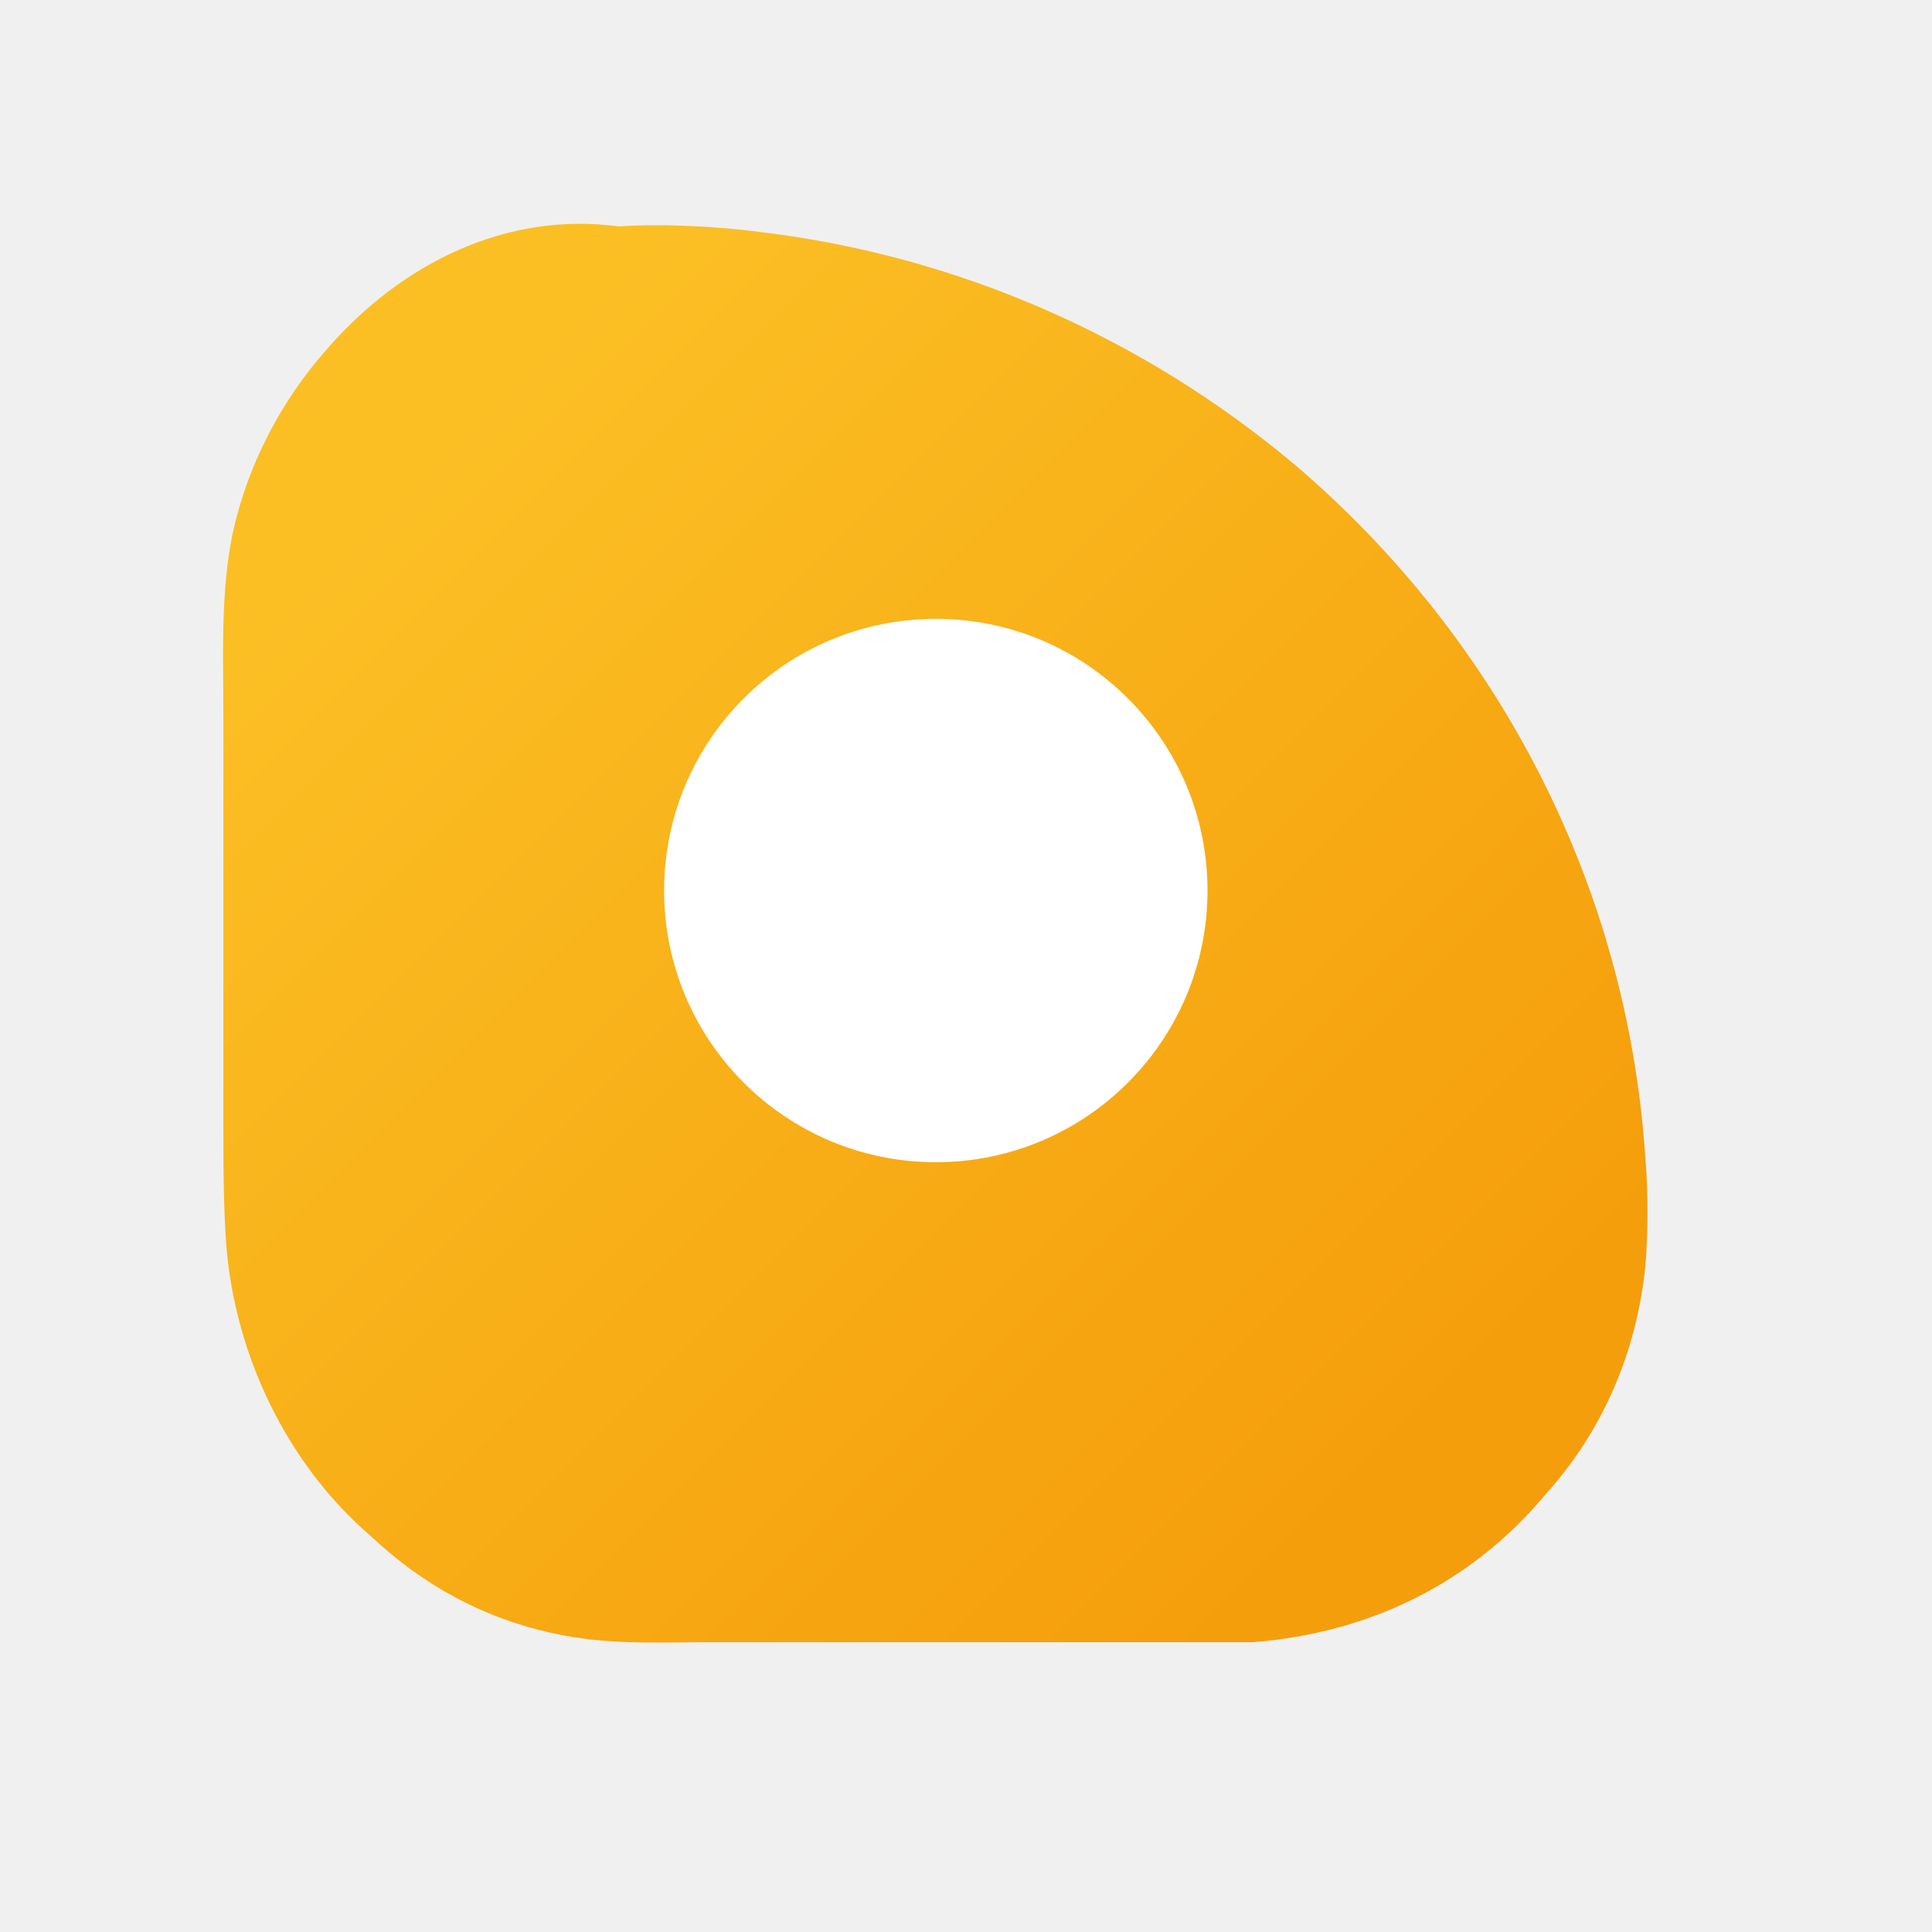
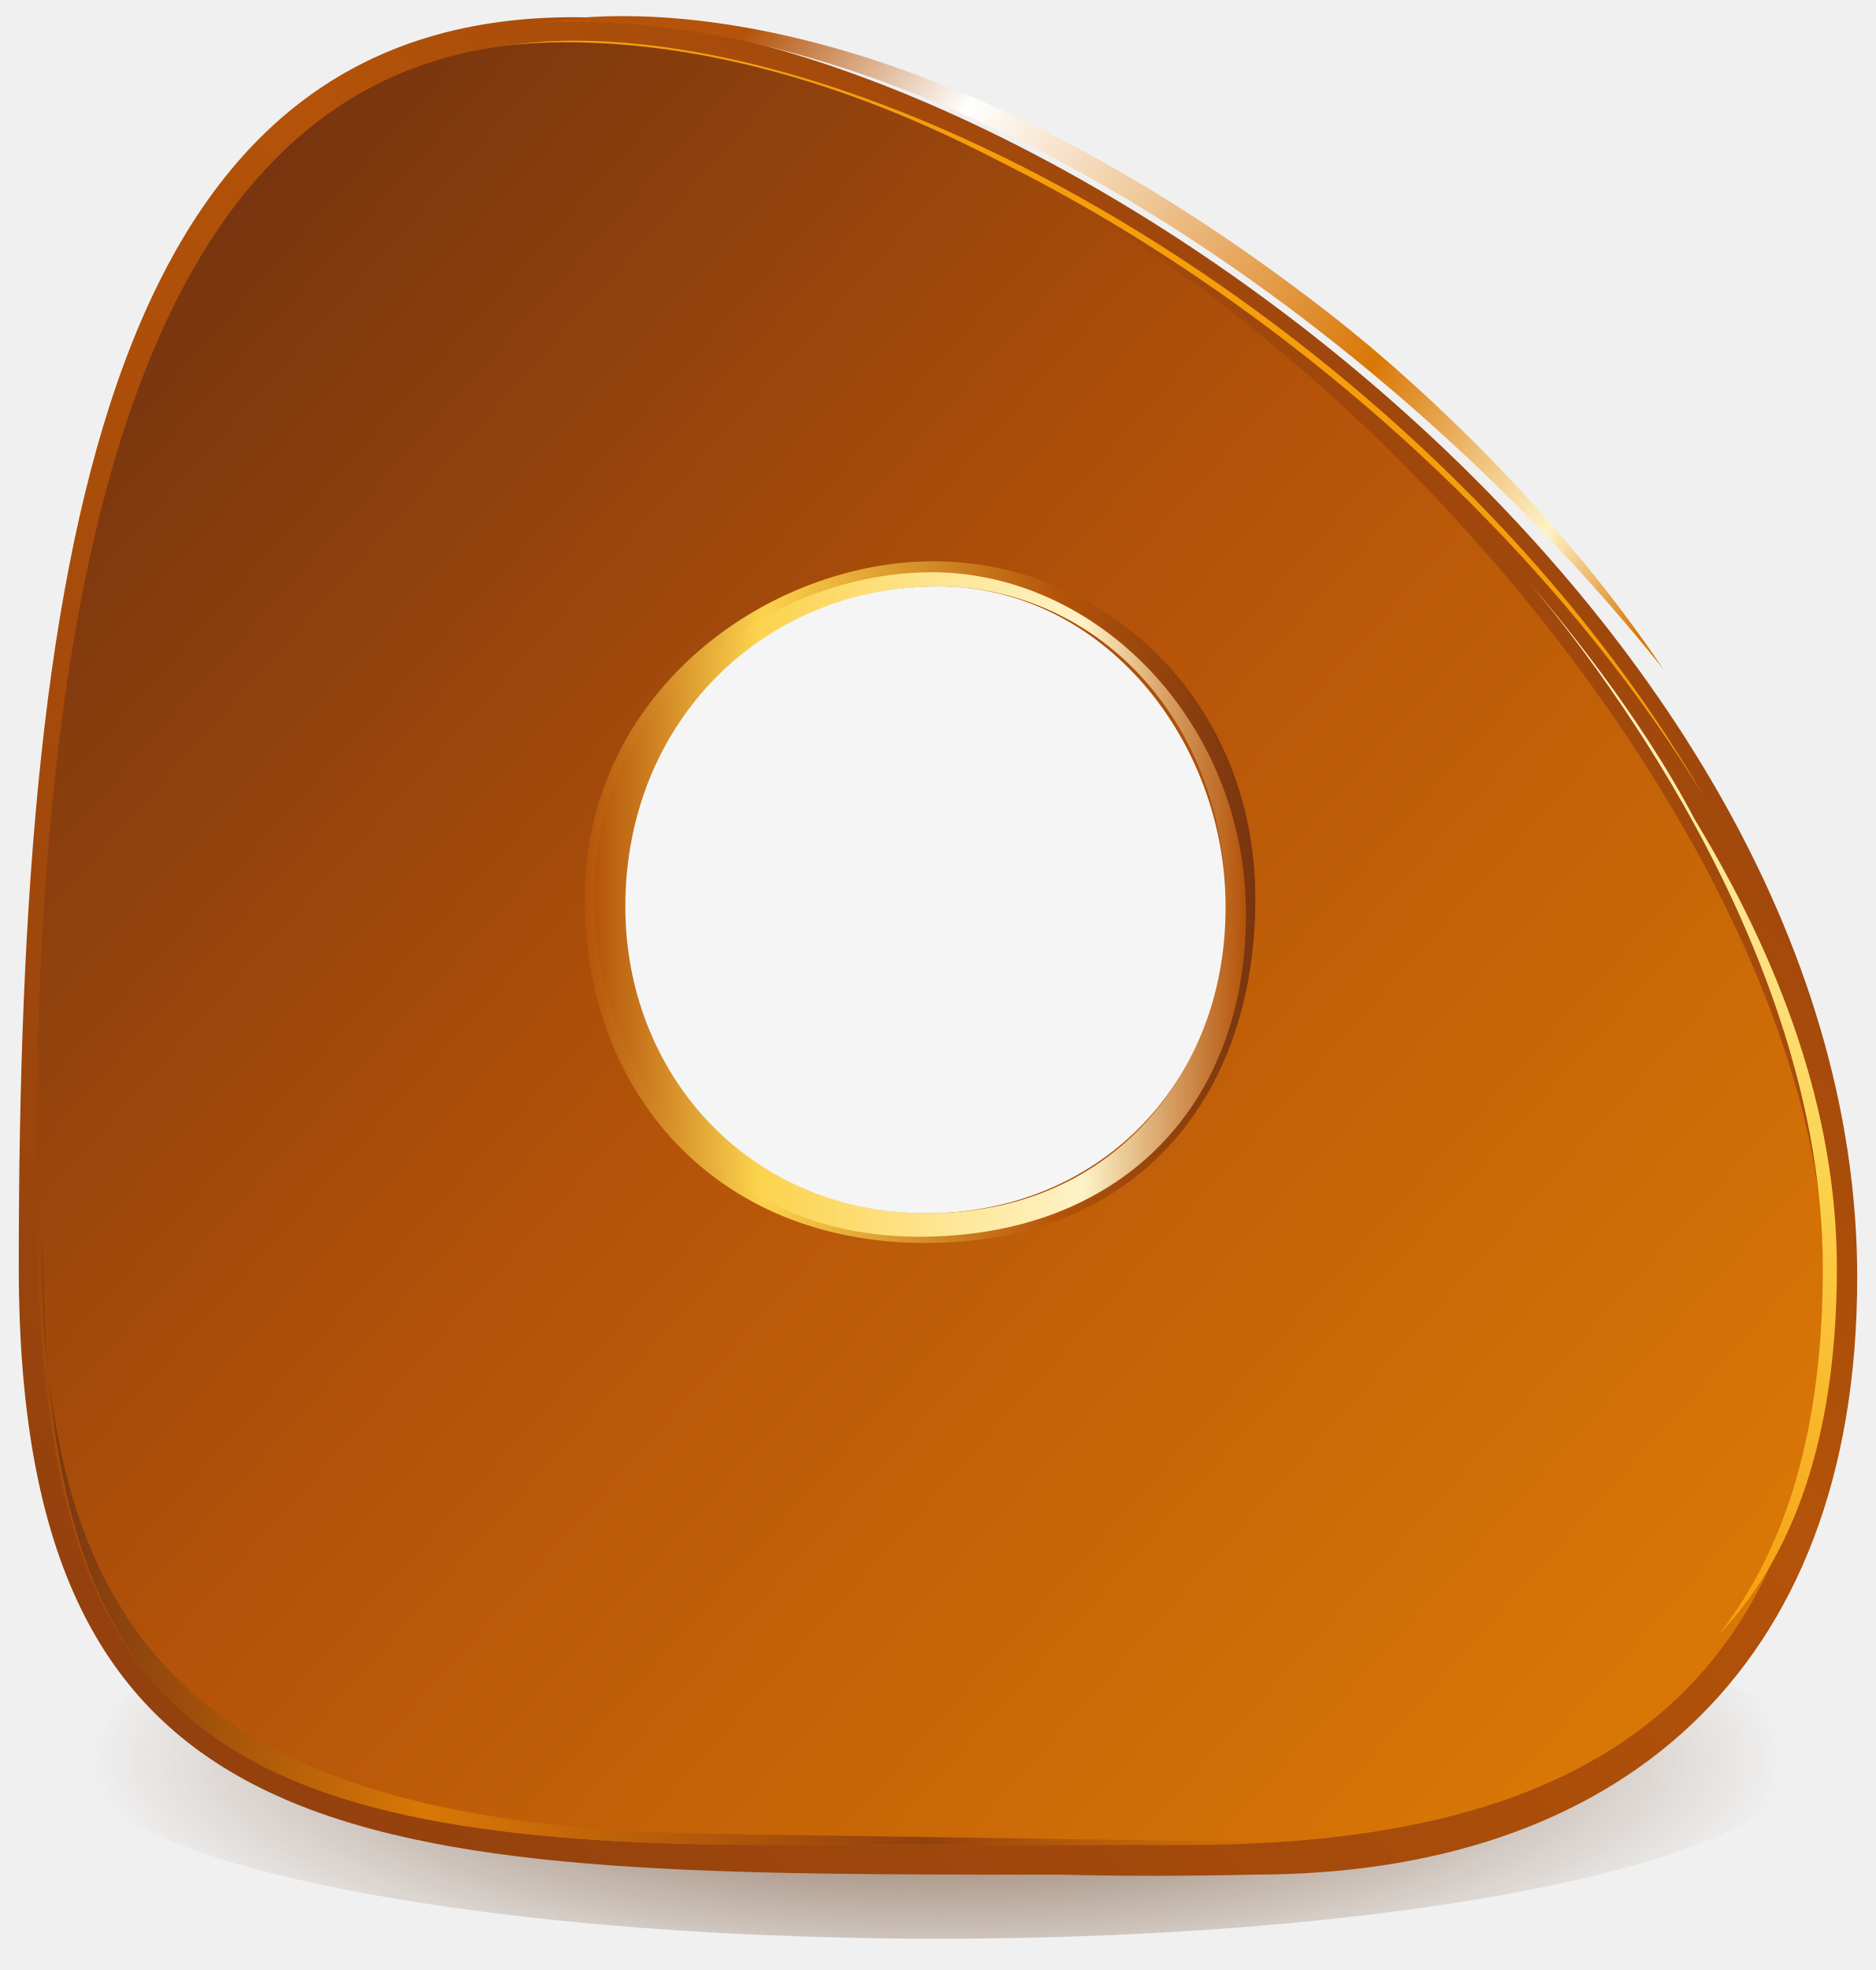
- <svg xmlns="http://www.w3.org/2000/svg" viewBox="0 0 64 64" role="img" aria-label="Lilo favicon working">
-   <defs>
-     <linearGradient id="bg" x1="0.1" y1="0.2" x2="0.8" y2="0.9">
-       <stop offset="0%" stop-color="#fbbf24" />
-       <stop offset="100%" stop-color="#f59e0b" />
-     </linearGradient>
-   </defs>
-   <path fill="url(#bg)" d="M 20.5 7.5 C 22 7.4 23.8 7.5 25.3 7.7 C 31.8 8.5 37.9 11.2 42.9 15.4 C 49.7 21.2 53.9 29.4 54.5 38.3 C 54.6 39.4 54.6 40.9 54.5 42 C 54.2 44.8 53.1 47.4 51.2 49.5 C 48.7 52.5 45.3 54.1 41.5 54.4 C 39.7 54.4 37.9 54.4 36.1 54.4 L 28.4 54.4 L 23.6 54.4 C 21.7 54.4 20.1 54.5 18.3 54.1 C 16 53.6 14 52.5 12.3 50.9 C 9.5 48.5 7.8 44.9 7.5 41.3 C 7.4 40 7.4 38.5 7.4 37.1 L 7.4 30.4 L 7.4 23.8 C 7.4 21.7 7.3 19.7 7.7 17.7 C 8.2 15.4 9.3 13.3 10.8 11.6 C 13.3 8.7 16.8 7 20.5 7.5 z" />
-   <ellipse cx="31" cy="29.5" rx="9" ry="9" fill="white" />
+ <svg xmlns="http://www.w3.org/2000/svg" viewBox="0 0 120 126">
+   <style type="text/css">.cls-1 {fill:url(#SVGID_1_);}
+ .cls-2 {fill:url(#SVGID_2_);}
+ .cls-3 {fill:#F59E0B;}
+ .cls-4 {fill:url(#SVGID_3_);}
+ .cls-5 {fill:#F5F5F5;}</style>
+   <radialGradient id="SVGID_1_" cx="60" cy="112.4" r="54.15" gradientTransform="matrix(1 0 0 .3 0 78.68)" gradientUnits="userSpaceOnUse">
+     <stop stop-color="#78553A" offset="0" />
+     <stop stop-color="#78553A" stop-opacity="0" offset="1" />
+   </radialGradient>
+   <ellipse class="cls-1" cx="60" cy="112.4" rx="55.4" ry="11.6" />
+   <linearGradient id="SVGID_2_" x1="12.2" x2="107.4" y1="10.14" y2="110.8" gradientTransform="matrix(1 0 0 -1 0 126)" gradientUnits="userSpaceOnUse">
+     <stop stop-color="#92400E" offset="0" />
+     <stop stop-color="#B45309" offset=".607" />
+     <stop stop-color="#92400E" offset="1" />
+   </linearGradient>
+   <path class="cls-2" d="m67.7 119.9c-43.3 0-66.5 0.1-66.5-38.9 0-47.9 6.3-79.9 35.5-79.9 28.5 0 82.1 37.2 82.1 80.6 0 25.5-15.6 38.2-38.6 38.2-4.3 0.1-8.6 0.1-12.5 0z" />
+   <path class="cls-3" d="m36.7 2.6c22.8 0 56.4 20.9 72.2 48.2-16.1-26.4-49.1-47.8-71.6-47.8-24.9 0-34 23.6-34 70.2 0 2.8 0 5.4 0.1 7.8-0.5-47 8.4-78.4 33.3-78.4z" />
+   <linearGradient id="SVGID_3_" x1="10.6" x2="108.9" y1="108.5" y2="20.96" gradientTransform="matrix(1 0 0 -1 0 126)" gradientUnits="userSpaceOnUse">
+     <stop stop-color="#78350F" offset="0" />
+     <stop stop-color="#B45309" offset=".454" />
+     <stop stop-color="#D97706" offset="1" />
+   </linearGradient>
+   <path class="cls-4" d="m36.1 2.7c-25 0-33.8 28.3-33.8 72.5 0 33.4 8.4 42.8 46.8 42.8h26.8c24 0 40.8-8.3 40.8-36.5 0-31.2-43.1-78.8-80.6-78.8zm23.4 74.9c-10.2 0-19.5-7.7-19.5-19.6 0-9.5 7.6-20.5 20-20.5 9.8 0 18.4 8.2 18.4 20.5 0 10-6.6 19.6-18.9 19.6z" />
+   <linearGradient id="SVGID_4_" x1="37.4" x2="80.3" y1="68.3" y2="68.3" gradientTransform="matrix(1 0 0 -1 0 126)" gradientUnits="userSpaceOnUse">
+     <stop stop-color="#B45309" offset="0" />
+     <stop stop-color="#FCD34D" offset=".265" />
+     <stop stop-color="#B45309" offset=".708" />
+     <stop stop-color="#78350F" offset=".999" />
+   </linearGradient>
+   <path d="m59.7 35.9c-10.4 0-22.3 8.2-22.3 21.6 0 12.3 8.3 22 21.8 22 13.4 0 21.1-9.2 21.1-22s-9.7-21.6-20.6-21.6zm-0.3 41.7c-10.1 0-19.4-7.7-19.4-19.6 0-9.5 7.6-20.5 20-20.5 9.8 0 18.4 8.2 18.4 20.5 0 10-6.6 19.6-19 19.6z" fill="url(#SVGID_4_)" />
+   <linearGradient id="SVGID_5_" x1="38" x2="79.7" y1="68.45" y2="68.45" gradientTransform="matrix(1 0 0 -1 0 126)" gradientUnits="userSpaceOnUse">
+     <stop stop-color="#B45309" offset="0" />
+     <stop stop-color="#FCD34D" offset=".25" />
+     <stop stop-color="#FEF3C7" offset=".75" />
+     <stop stop-color="#B45309" offset="1" />
+   </linearGradient>
+   <path d="m59.6 36.6c-10 0-21.6 7.8-21.6 20.6 0 11.8 7.9 21.9 20.8 21.9 12.8 0 20.9-8.3 20.9-20.6s-9.5-21.9-20.1-21.9zm-0.3 41c-10.1 0-19.3-7.7-19.3-19.6 0-9.5 7.6-20.5 20-20.5 9.8 0 18.4 8.2 18.4 20.5 0 10-6.7 19.6-19.1 19.6z" fill="url(#SVGID_5_)" />
+   <path class="cls-5" d="m60 37.5c-11.1 0-20 8.6-20 20.5 0 10.7 7.9 19.6 19.3 19.6 10.6 0 19.1-7.9 19.1-19.6 0-10.7-7.9-20.5-18.4-20.5z" />
+   <linearGradient id="SVGID_6_" x1="36.54" x2="101.4" y1="123.9" y2="80.23" gradientTransform="matrix(1 0 0 -1 0 126)" gradientUnits="userSpaceOnUse">
+     <stop stop-color="#B45309" offset=".118" />
+     <stop stop-color="#fff" offset=".303" />
+     <stop stop-color="#D97706" offset=".695" />
+     <stop stop-color="#FEF3C7" offset=".89" />
+     <stop stop-color="#D97706" offset="1" />
+   </linearGradient>
+   <path d="m36.7 1.4c-0.8 0-1.5 0-2.3 0.1 5.5-1.1 24.2-2 50.7 18.6 6.4 5 15 13.3 21.3 22.7-16.9-21.2-45.2-41.4-69.7-41.4z" fill="url(#SVGID_6_)" />
+   <linearGradient id="SVGID_7_" x1="107.5" x2="107.5" y1="21.4" y2="82.7" gradientTransform="matrix(1 0 0 -1 0 126)" gradientUnits="userSpaceOnUse">
+     <stop stop-color="#F59E0B" offset="0" />
+     <stop stop-color="#FCD34D" offset=".48" />
+     <stop stop-color="#FEF3C7" offset="1" />
+   </linearGradient>
+   <path d="m108.4 52.4c5.4 8.9 9.1 18.6 9.1 28.7 0 9.4-2.1 17.8-7.6 23.5 4.5-5.7 6.7-13.5 6.7-23.5 0-20.6-15.2-39.7-19.1-44.2 2.1 2.4 7.4 8.8 10.9 15.5z" fill="url(#SVGID_7_)" />
+   <linearGradient id="SVGID_8_" x1="2.7" x2="89.7" y1="58.1" y2="58.1" gradientTransform="matrix(1 0 0 -1 0 126)" gradientUnits="userSpaceOnUse">
+     <stop stop-color="#78350F" offset="0" />
+     <stop stop-color="#D97706" offset=".28" />
+     <stop stop-color="#92400E" offset=".65" />
+     <stop stop-color="#D97706" stop-opacity="0" offset="1" />
+   </linearGradient>
+   <path d="m2.7 81c0.3 25.8 12.1 35.8 43.1 36.3l34.5 0.5c3.3 0 6.5-0.3 9.4-0.8-4.2 0.7-8.8 1-13.8 1h-26.8c-37.5 0-46.3-9-46.4-39.8v2.8z" fill="url(#SVGID_8_)" />
</svg>
